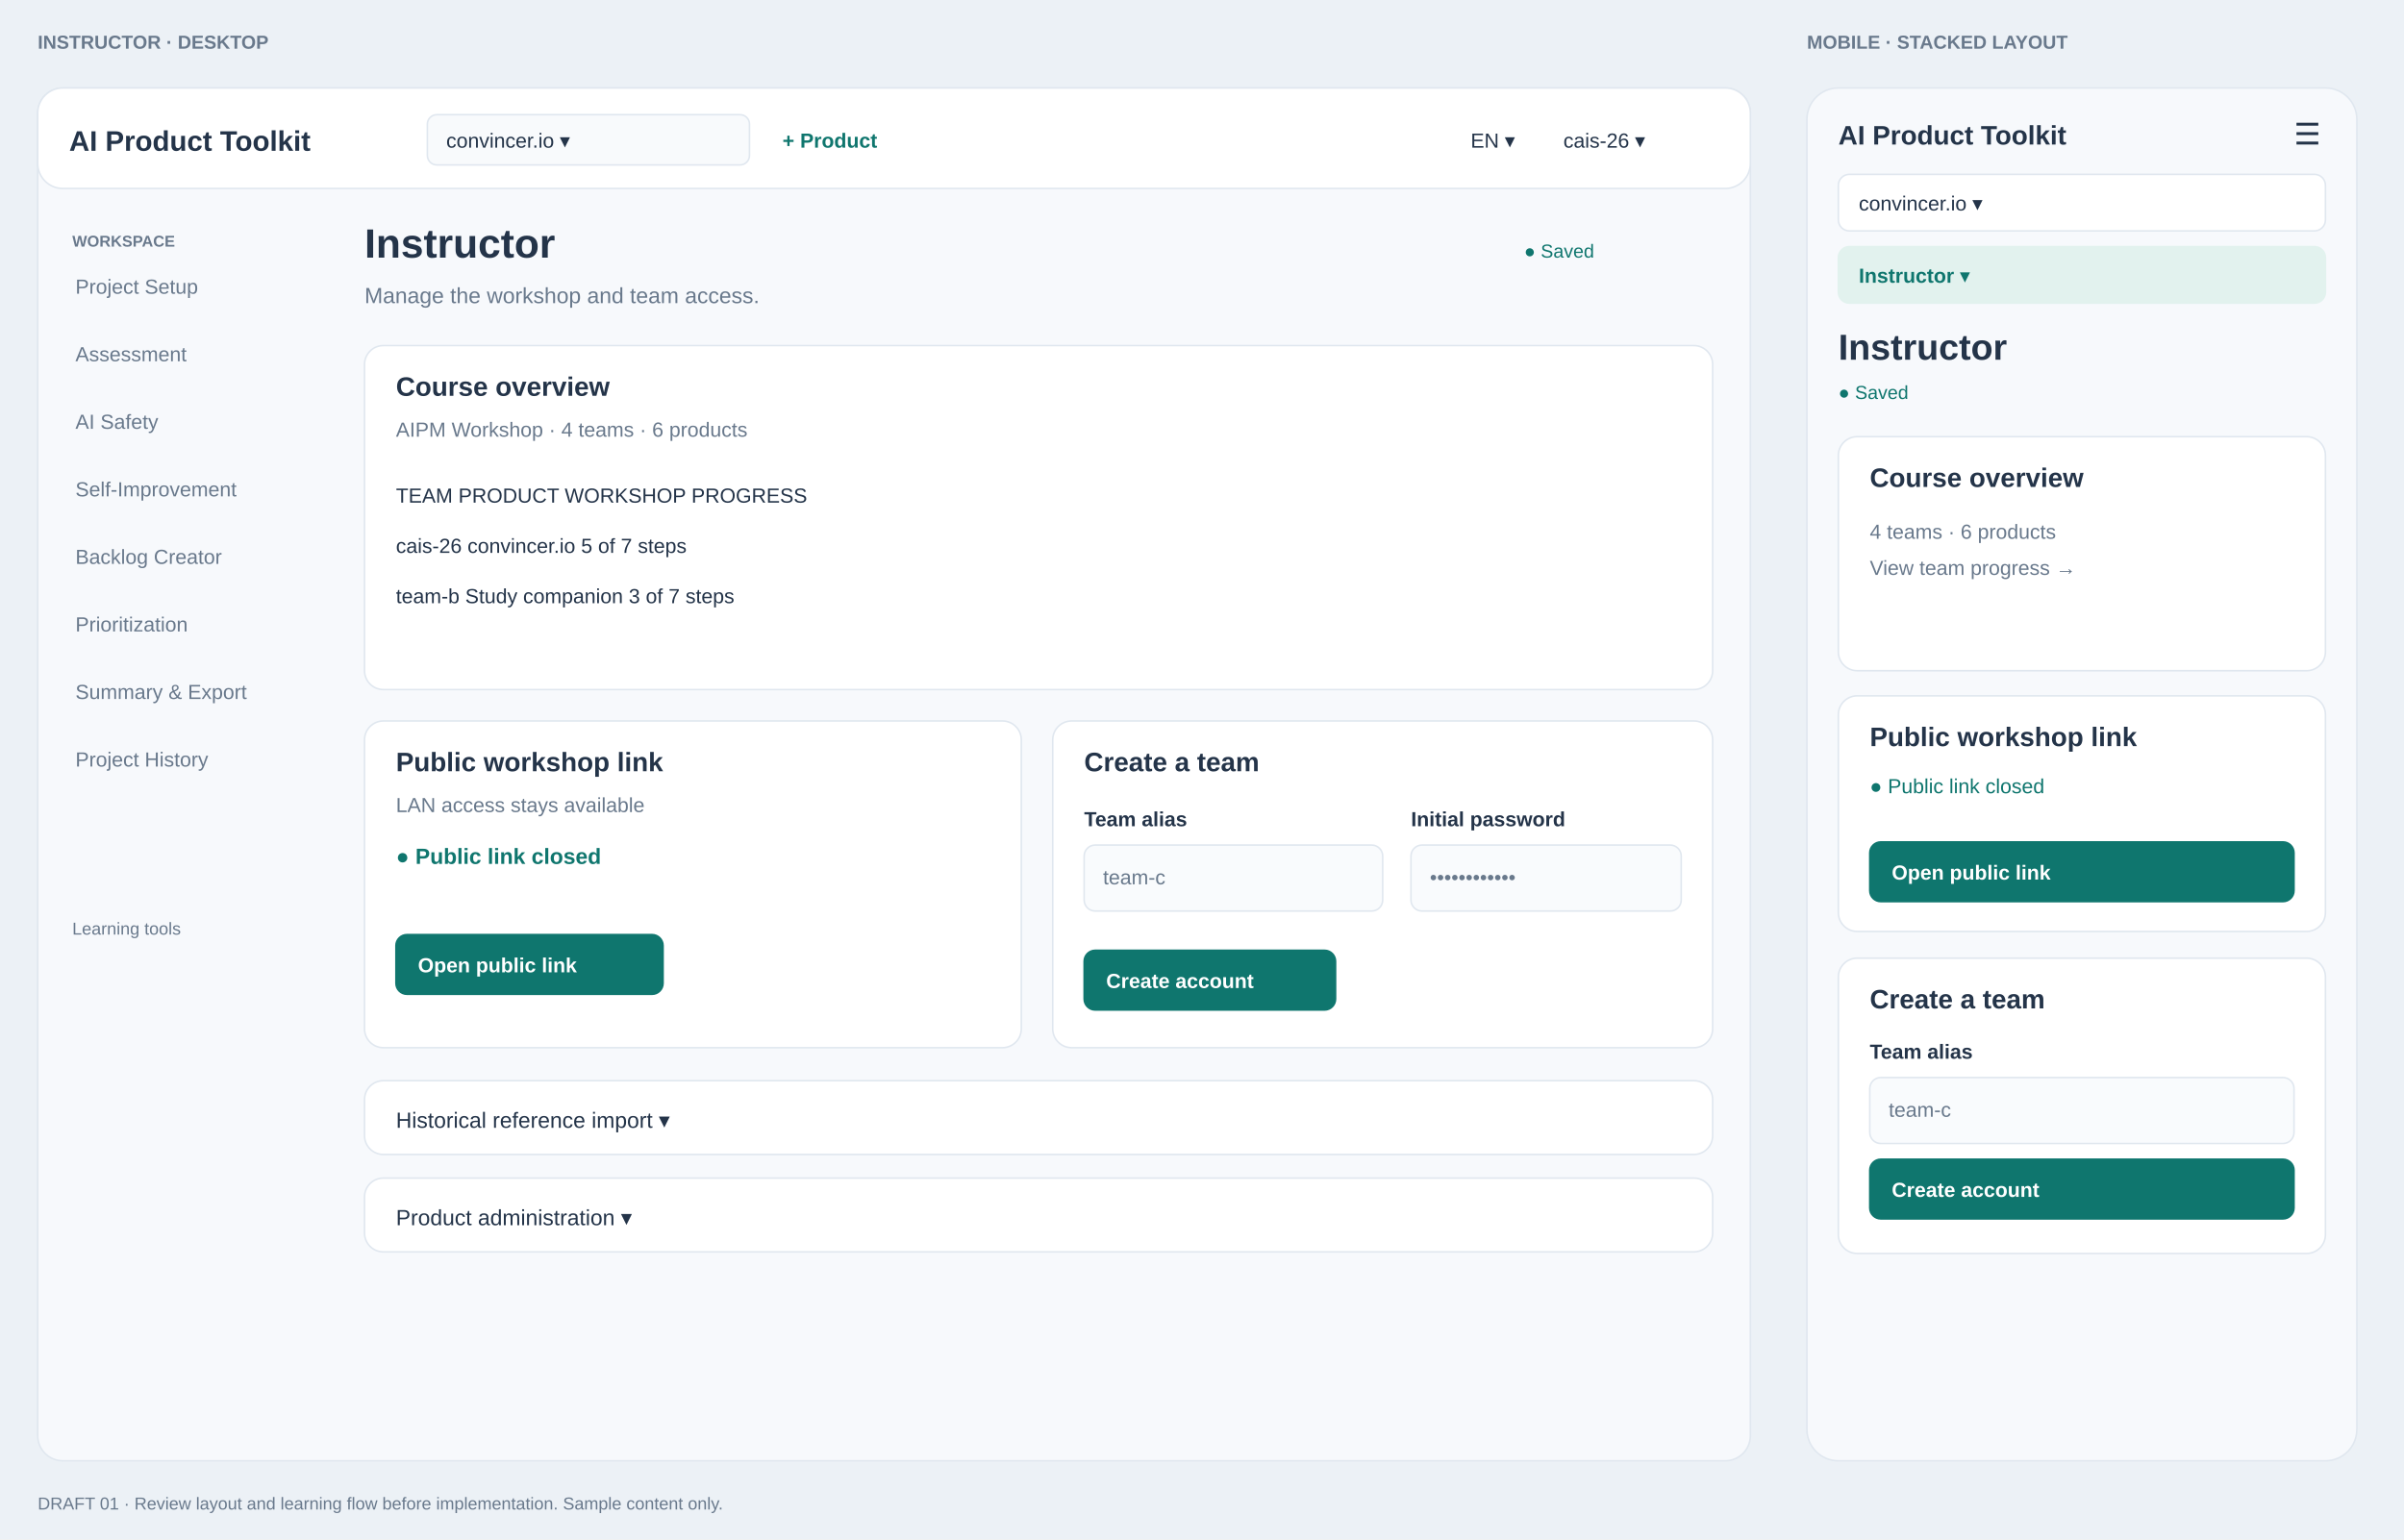
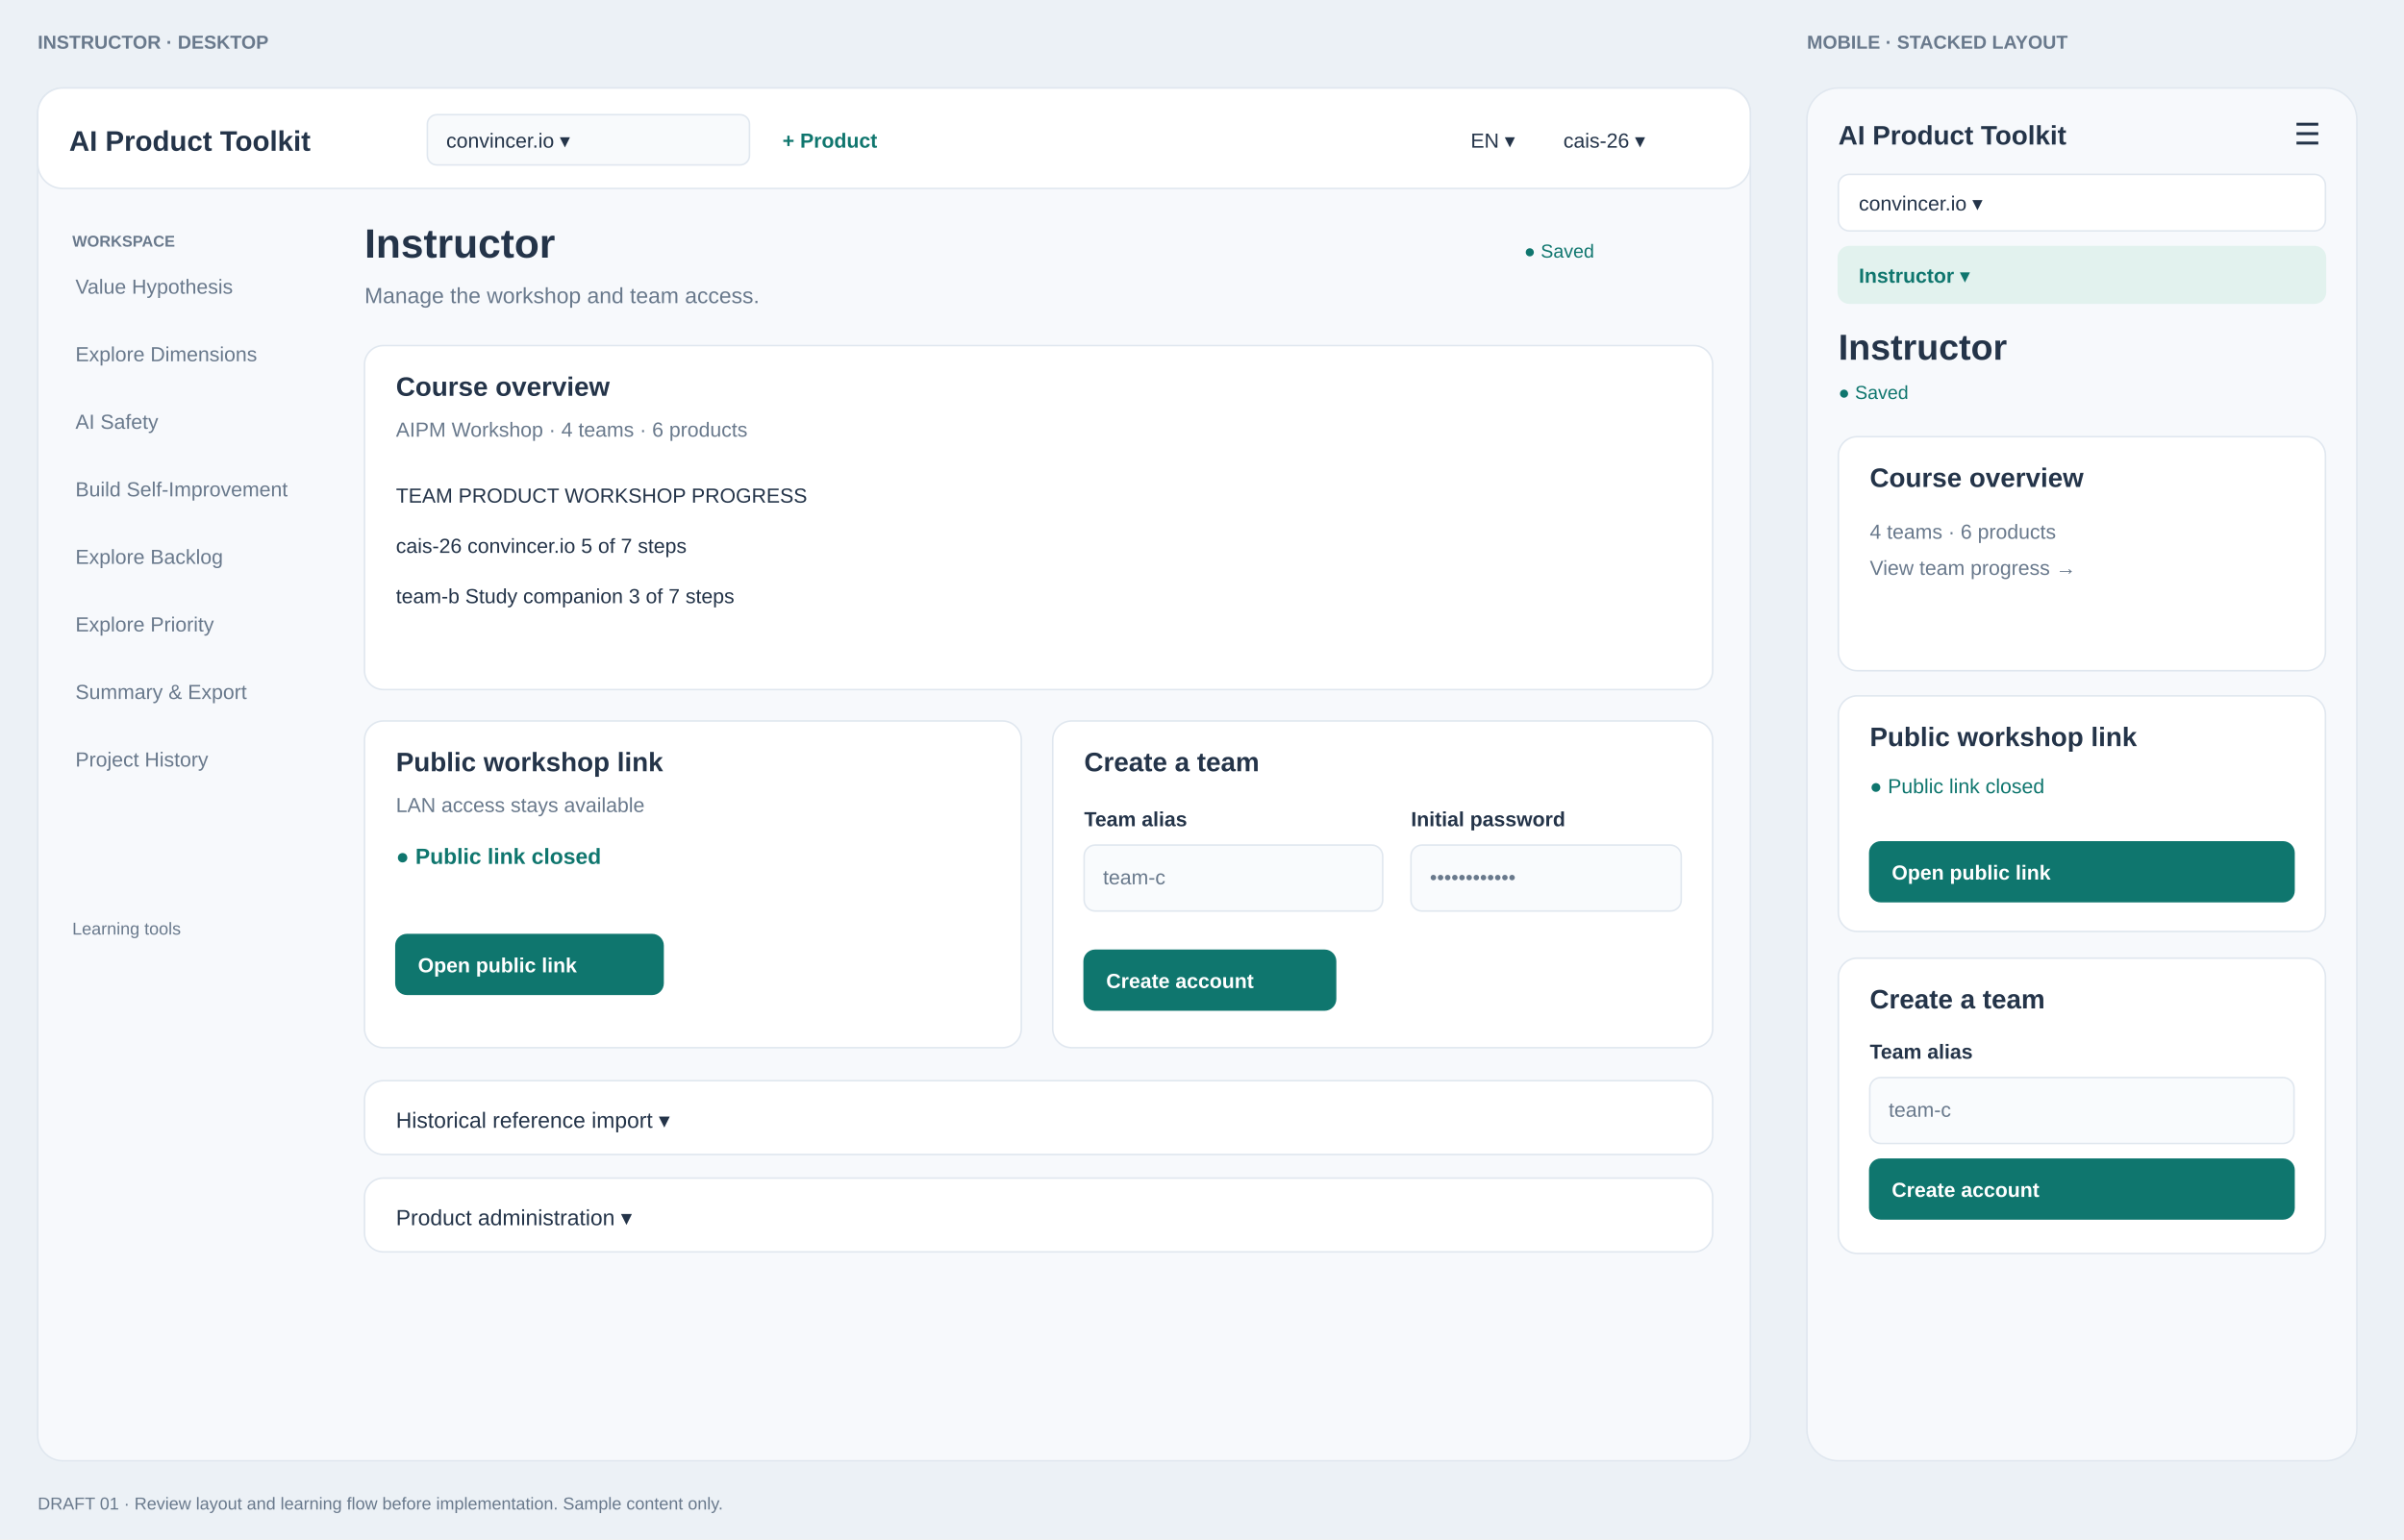
<svg xmlns="http://www.w3.org/2000/svg" width="1530" height="980" viewBox="0 0 1530 980" role="img" aria-labelledby="title desc">
  <style>text {font-family: Arial, sans-serif;} </style>
  <rect x="0" y="0" width="1530" height="980" rx="0" fill="#ecf1f6" stroke="none" />
  <text x="24" y="31" font-size="12" fill="#69798c" font-weight="600">INSTRUCTOR · DESKTOP</text>
  <text x="1150" y="31" font-size="12" fill="#69798c" font-weight="600">MOBILE · STACKED LAYOUT</text>
  <rect x="24" y="56" width="1090" height="874" rx="16" fill="#f7f9fc" stroke="#e0e7ef" />
  <rect x="24" y="56" width="1090" height="64" rx="16" fill="white" stroke="#e0e7ef" />
  <text x="44" y="96" font-size="18" fill="#243449" font-weight="700">AI Product Toolkit</text>
  <rect x="272" y="73" width="205" height="32" rx="6" fill="#f8fafc" stroke="#e0e7ef" />
  <text x="284" y="94" font-size="13" fill="#243449" font-weight="400">convincer.io                 ▾</text>
  <text x="498" y="94" font-size="13" fill="#0f766e" font-weight="600">+ Product</text>
  <text x="936" y="94" font-size="13" fill="#243449" font-weight="400">EN ▾</text>
  <text x="995" y="94" font-size="13" fill="#243449" font-weight="400">cais-26 ▾</text>
  <text x="46" y="157" font-size="10" fill="#69798c" font-weight="700">WORKSPACE</text>
-   <text x="48" y="187" font-size="13" fill="#69798c" font-weight="400">Project Setup</text>
-   <text x="48" y="230" font-size="13" fill="#69798c" font-weight="400">Assessment</text>
+   <text x="48" y="187" font-size="13" fill="#69798c" font-weight="400">Value Hypothesis</text>
+   <text x="48" y="230" font-size="13" fill="#69798c" font-weight="400">Explore Dimensions</text>
  <text x="48" y="273" font-size="13" fill="#69798c" font-weight="400">AI Safety</text>
-   <text x="48" y="316" font-size="13" fill="#69798c" font-weight="400">Self-Improvement</text>
-   <text x="48" y="359" font-size="13" fill="#69798c" font-weight="400">Backlog Creator</text>
-   <text x="48" y="402" font-size="13" fill="#69798c" font-weight="400">Prioritization</text>
+   <text x="48" y="316" font-size="13" fill="#69798c" font-weight="400">Build Self-Improvement</text>
+   <text x="48" y="359" font-size="13" fill="#69798c" font-weight="400">Explore Backlog</text>
+   <text x="48" y="402" font-size="13" fill="#69798c" font-weight="400">Explore Priority</text>
  <text x="48" y="445" font-size="13" fill="#69798c" font-weight="400">Summary &amp; Export</text>
  <text x="48" y="488" font-size="13" fill="#69798c" font-weight="400">Project History</text>
  <text x="46" y="595" font-size="11" fill="#69798c" font-weight="400">Learning tools</text>
  <text x="232" y="164" font-size="26" fill="#243449" font-weight="700">Instructor</text>
  <text x="232" y="193" font-size="14" fill="#69798c" font-weight="400">Manage the workshop and team access.</text>
  <text x="970" y="164" font-size="12" fill="#0f766e" font-weight="400">● Saved</text>
  <rect x="1150" y="56" width="350" height="874" rx="20" fill="#f7f9fc" stroke="#e0e7ef" />
  <text x="1170" y="92" font-size="17" fill="#243449" font-weight="700">AI Product Toolkit</text>
  <text x="1460" y="92" font-size="19" fill="#243449" font-weight="400">☰</text>
  <rect x="1170" y="111" width="310" height="36" rx="7" fill="white" stroke="#e0e7ef" />
  <text x="1183" y="134" font-size="13" fill="#243449" font-weight="400">convincer.io                              ▾</text>
  <rect x="1170" y="157" width="310" height="36" rx="7" fill="#e2f2ee" stroke="#e2f2ee" />
  <text x="1183" y="180" font-size="13" fill="#0f766e" font-weight="600">Instructor  ▾</text>
  <text x="1170" y="229" font-size="23" fill="#243449" font-weight="700">Instructor</text>
  <text x="1170" y="254" font-size="12" fill="#0f766e" font-weight="400">● Saved</text>
  <rect x="232" y="220" width="858" height="219" rx="12" fill="white" stroke="#e0e7ef" />
  <text x="252" y="252" font-size="17" fill="#243449" font-weight="650">Course overview</text>
  <text x="252" y="278" font-size="13" fill="#69798c" font-weight="400">AIPM Workshop · 4 teams · 6 products</text>
  <text x="252" y="320" font-size="13" fill="#243449" font-weight="400">TEAM                 PRODUCT                         WORKSHOP PROGRESS</text>
  <text x="252" y="352" font-size="13" fill="#243449" font-weight="400">cais-26              convincer.io                     5 of 7 steps</text>
  <text x="252" y="384" font-size="13" fill="#243449" font-weight="400">team-b               Study companion                  3 of 7 steps</text>
  <rect x="232" y="459" width="418" height="208" rx="12" fill="white" stroke="#e0e7ef" />
  <text x="252" y="491" font-size="17" fill="#243449" font-weight="650">Public workshop link</text>
  <text x="252" y="517" font-size="13" fill="#69798c" font-weight="400">LAN access stays available</text>
  <text x="252" y="550" font-size="14" fill="#0f766e" font-weight="600">● Public link closed</text>
  <rect x="252" y="595" width="170" height="38" rx="7" fill="#0f766e" stroke="#0f766e" />
  <text x="266" y="619" font-size="13" fill="white" font-weight="600">Open public link</text>
  <rect x="670" y="459" width="420" height="208" rx="12" fill="white" stroke="#e0e7ef" />
  <text x="690" y="491" font-size="17" fill="#243449" font-weight="650">Create a team</text>
  <text x="690" y="526" font-size="13" fill="#243449" font-weight="600">Team alias</text>
  <rect x="690" y="538" width="190" height="42" rx="7" fill="#f9fbfd" stroke="#e0e7ef" />
  <text x="702" y="563" font-size="13" fill="#69798c" font-weight="400">team-c</text>
  <text x="898" y="526" font-size="13" fill="#243449" font-weight="600">Initial password</text>
  <rect x="898" y="538" width="172" height="42" rx="7" fill="#f9fbfd" stroke="#e0e7ef" />
  <text x="910" y="563" font-size="13" fill="#69798c" font-weight="400">••••••••••••</text>
  <rect x="690" y="605" width="160" height="38" rx="7" fill="#0f766e" stroke="#0f766e" />
  <text x="704" y="629" font-size="13" fill="white" font-weight="600">Create account</text>
  <rect x="232" y="688" width="858" height="47" rx="12" fill="white" stroke="#e0e7ef" />
  <text x="252" y="718" font-size="14" fill="#243449" font-weight="400">Historical reference import                                          ▾</text>
  <rect x="232" y="750" width="858" height="47" rx="12" fill="white" stroke="#e0e7ef" />
  <text x="252" y="780" font-size="14" fill="#243449" font-weight="400">Product administration                                               ▾</text>
  <rect x="1170" y="278" width="310" height="149" rx="12" fill="white" stroke="#e0e7ef" />
  <text x="1190" y="310" font-size="17" fill="#243449" font-weight="650">Course overview</text>
  <text x="1190" y="343" font-size="13" fill="#69798c" font-weight="400">4 teams · 6 products</text>
  <text x="1190" y="366" font-size="13" fill="#69798c" font-weight="400">View team progress →</text>
  <rect x="1170" y="443" width="310" height="150" rx="12" fill="white" stroke="#e0e7ef" />
  <text x="1190" y="475" font-size="17" fill="#243449" font-weight="650">Public workshop link</text>
  <text x="1190" y="505" font-size="13" fill="#0f766e" font-weight="400">● Public link closed</text>
  <rect x="1190" y="536" width="270" height="38" rx="7" fill="#0f766e" stroke="#0f766e" />
  <text x="1204" y="560" font-size="13" fill="white" font-weight="600">Open public link</text>
  <rect x="1170" y="610" width="310" height="188" rx="12" fill="white" stroke="#e0e7ef" />
  <text x="1190" y="642" font-size="17" fill="#243449" font-weight="650">Create a team</text>
  <text x="1190" y="674" font-size="13" fill="#243449" font-weight="600">Team alias</text>
  <rect x="1190" y="686" width="270" height="42" rx="7" fill="#f9fbfd" stroke="#e0e7ef" />
  <text x="1202" y="711" font-size="13" fill="#69798c" font-weight="400">team-c</text>
  <rect x="1190" y="738" width="270" height="38" rx="7" fill="#0f766e" stroke="#0f766e" />
  <text x="1204" y="762" font-size="13" fill="white" font-weight="600">Create account</text>
  <text x="24" y="961" font-size="11" fill="#69798c" font-weight="400">DRAFT 01 · Review layout and learning flow before implementation. Sample content only.</text>
</svg>
